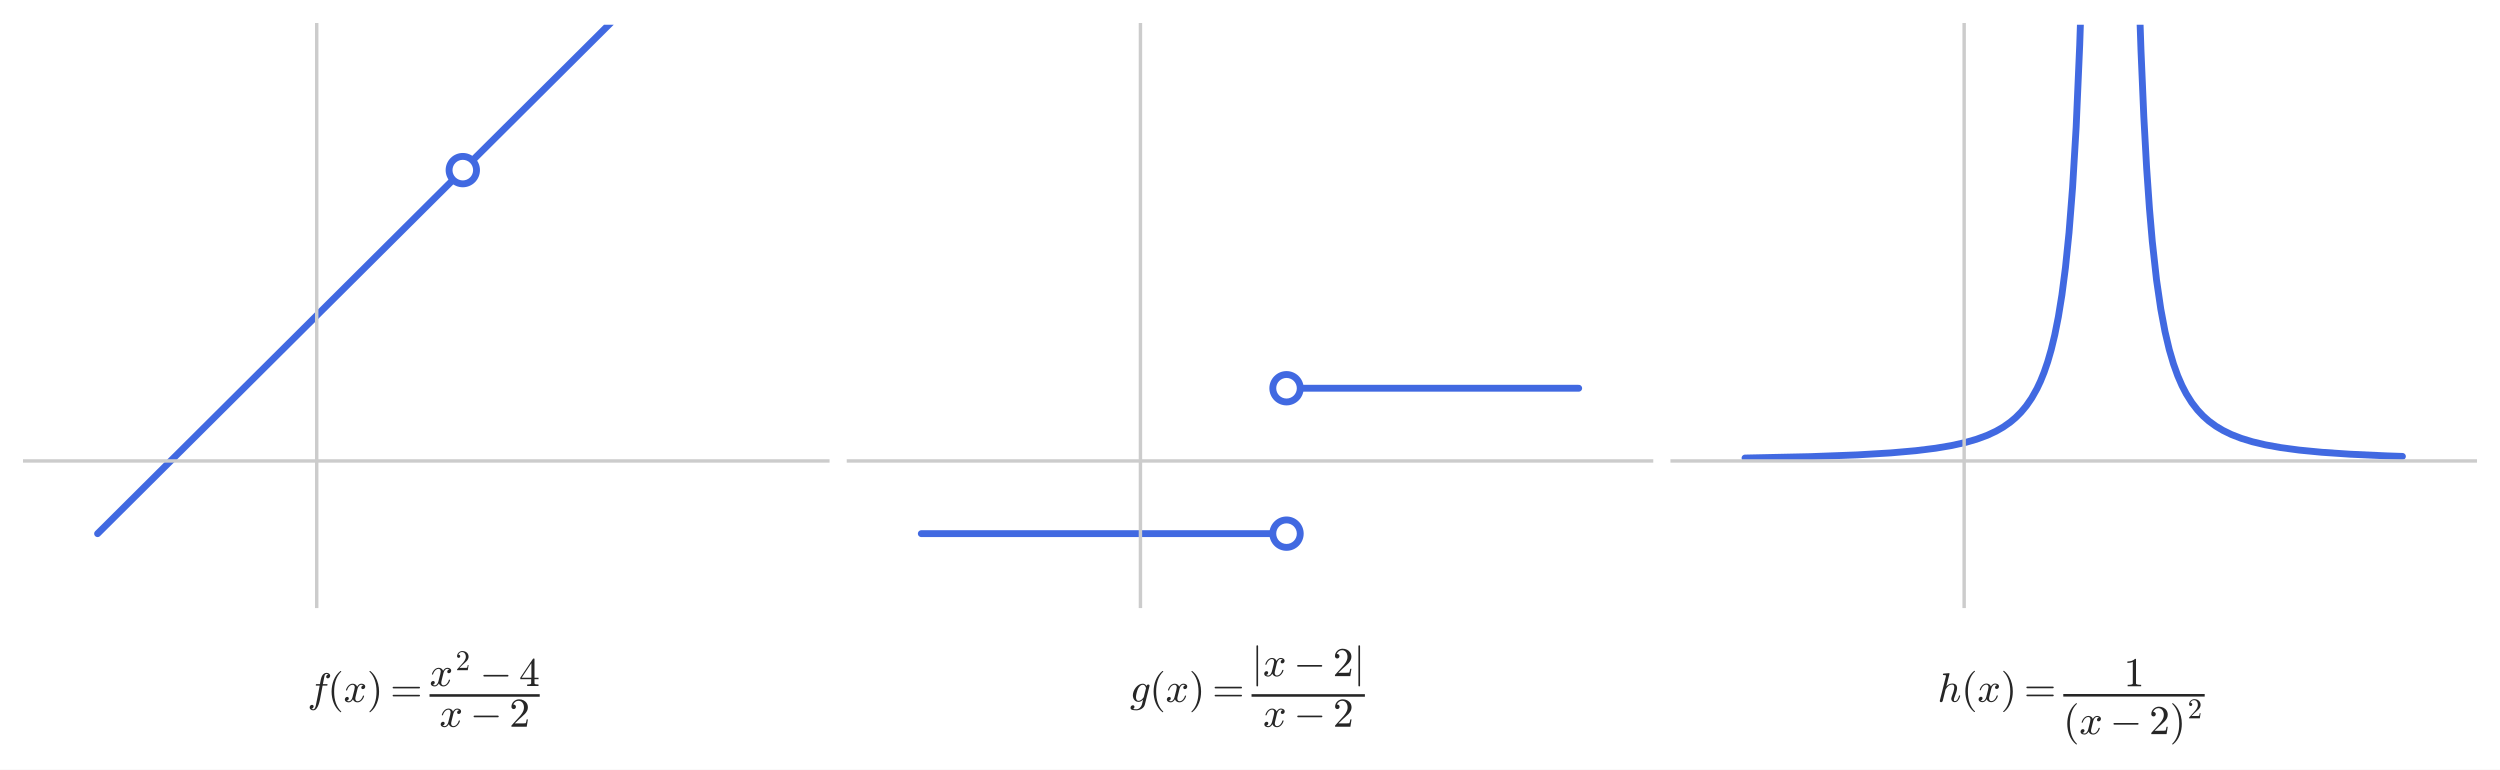
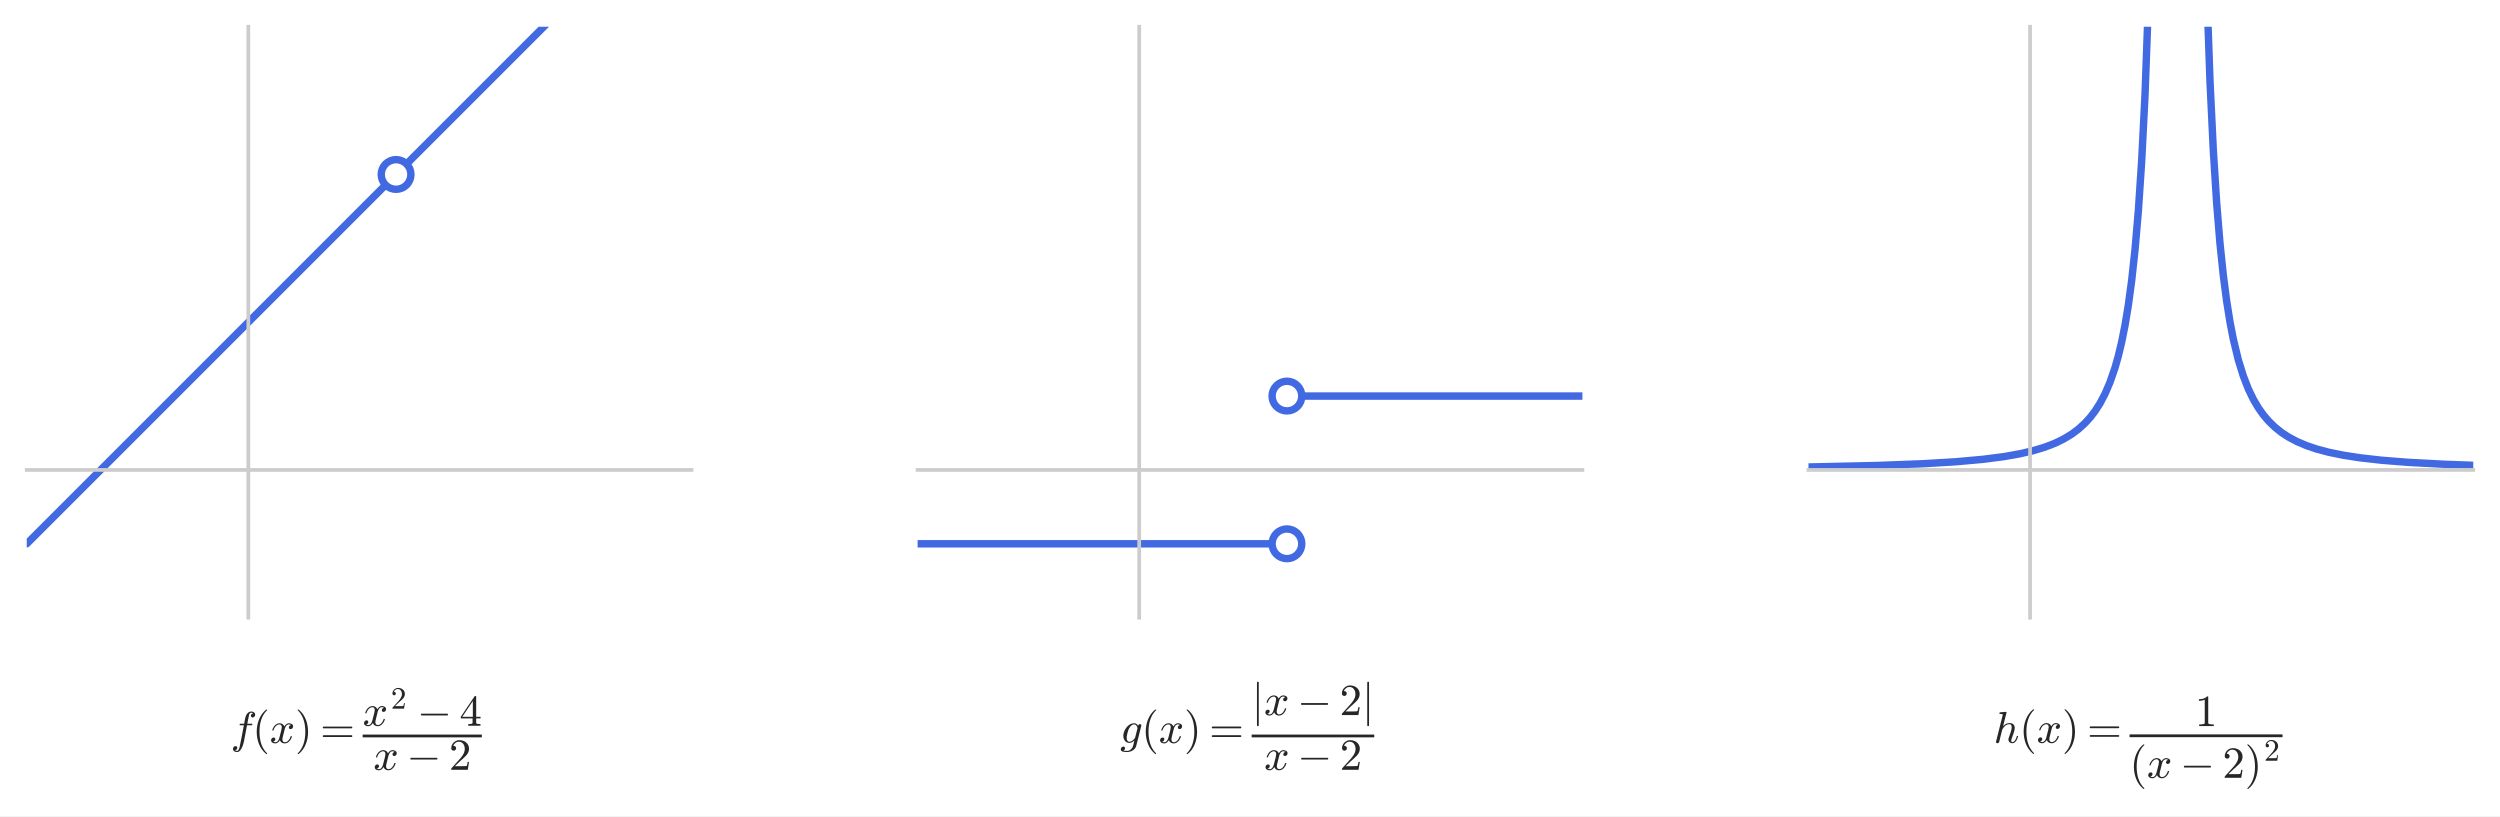
- <svg xmlns="http://www.w3.org/2000/svg" xmlns:xlink="http://www.w3.org/1999/xlink" width="728.4pt" height="224.242pt" viewBox="0 0 728.4 224.242" version="1.1">
+ <svg xmlns="http://www.w3.org/2000/svg" xmlns:xlink="http://www.w3.org/1999/xlink" width="673.503pt" height="219.883pt" viewBox="0 0 673.503 219.883" version="1.1">
  <defs>
    <style type="text/css">*{stroke-linejoin: round; stroke-linecap: butt}</style>
  </defs>
  <g id="figure_1">
    <g id="patch_1">
-       <path d="M 0 224.242  L 728.4 224.242  L 728.4 0  L 0 0  z " style="fill: #ffffff" />
+       <path d="M 0 219.883  L 673.503 219.883  L 673.503 -0  L 0 -0  z " style="fill: #ffffff" />
    </g>
    <g id="axes_1">
      <g id="patch_2">
-         <path d="M 7.2 176.668  L 241.2 176.668  L 241.2 7.2  L 7.2 7.2  z " style="fill: #ffffff" />
+         <path d="M 7.2 166.403  L 186.303 166.403  L 186.303 7.2  L 7.2 7.2  z " style="fill: #ffffff" />
      </g>
      <g id="matplotlib.axis_1">
        <g id="xtick_1">
          <g id="line2d_1" />
        </g>
        <g id="xtick_2">
          <g id="line2d_2" />
        </g>
        <g id="xtick_3">
          <g id="line2d_3" />
        </g>
        <g id="xtick_4">
          <g id="line2d_4" />
        </g>
        <g id="xtick_5">
          <g id="line2d_5" />
        </g>
      </g>
      <g id="matplotlib.axis_2">
        <g id="ytick_1">
          <g id="line2d_6" />
        </g>
        <g id="ytick_2">
          <g id="line2d_7" />
        </g>
        <g id="ytick_3">
          <g id="line2d_8" />
        </g>
        <g id="ytick_4">
          <g id="line2d_9" />
        </g>
        <g id="ytick_5">
          <g id="line2d_10" />
        </g>
-         <g id="ytick_6">
-           <g id="line2d_11" />
-         </g>
-         <g id="ytick_7">
-           <g id="line2d_12" />
-         </g>
-         <g id="ytick_8">
-           <g id="line2d_13" />
-         </g>
-         <g id="ytick_9">
-           <g id="line2d_14" />
-         </g>
-       </g>
-       <g id="line2d_15">
-         <path d="M 28.431 155.485  L 185.643 -1  L 185.643 -1  " clip-path="url(#p91c2f1d72e)" style="fill: none; stroke: #4169e1; stroke-width: 2; stroke-linecap: round" />
-       </g>
-       <g id="line2d_16">
+       </g>
+       <g id="line2d_11">
+         <path d="M 7.2 146.502  L 154.702 -1  L 154.702 -1  " clip-path="url(#p9914e565e0)" style="fill: none; stroke: #4169e1; stroke-width: 2; stroke-linecap: round" />
+       </g>
+       <g id="line2d_12">
        <defs>
-           <path id="mb3163b42f7" d="M 0 5  C 1.326 5 2.598 4.473 3.536 3.536  C 4.473 2.598 5 1.326 5 0  C 5 -1.326 4.473 -2.598 3.536 -3.536  C 2.598 -4.473 1.326 -5 0 -5  C -1.326 -5 -2.598 -4.473 -3.536 -3.536  C -4.473 -2.598 -5 -1.326 -5 0  C -5 1.326 -4.473 2.598 -3.536 3.536  C -2.598 4.473 -1.326 5 0 5  z " />
+           <path id="m99699dcbfb" d="M 0 4  C 1.061 4 2.078 3.579 2.828 2.828  C 3.579 2.078 4 1.061 4 0  C 4 -1.061 3.579 -2.078 2.828 -2.828  C 2.078 -3.579 1.061 -4 0 -4  C -1.061 -4 -2.078 -3.579 -2.828 -2.828  C -3.579 -2.078 -4 -1.061 -4 0  C -4 1.061 -3.579 2.078 -2.828 2.828  C -2.078 3.579 -1.061 4 0 4  z " style="stroke: #4169e1; stroke-width: 2" />
        </defs>
-         <g clip-path="url(#p91c2f1d72e)">
-           <use xlink:href="#mb3163b42f7" x="134.841" y="49.567" style="fill: #4169e1" />
-         </g>
-       </g>
-       <g id="line2d_17">
-         <defs>
-           <path id="m85e56c9dac" d="M 0 3  C 0.796 3 1.559 2.684 2.121 2.121  C 2.684 1.559 3 0.796 3 0  C 3 -0.796 2.684 -1.559 2.121 -2.121  C 1.559 -2.684 0.796 -3 0 -3  C -0.796 -3 -1.559 -2.684 -2.121 -2.121  C -2.684 -1.559 -3 -0.796 -3 0  C -3 0.796 -2.684 1.559 -2.121 2.121  C -1.559 2.684 -0.796 3 0 3  z " />
-         </defs>
-         <g clip-path="url(#p91c2f1d72e)">
-           <use xlink:href="#m85e56c9dac" x="134.841" y="49.567" style="fill: #ffffff" />
+         <g clip-path="url(#p9914e565e0)">
+           <use xlink:href="#m99699dcbfb" x="106.702" y="47.001" style="fill: #ffffff; stroke: #4169e1; stroke-width: 2" />
        </g>
      </g>
      <g id="patch_3">
-         <path d="M 92.277 176.668  L 92.277 7.2  " style="fill: none; stroke: #cccccc; stroke-linejoin: miter; stroke-linecap: square" />
+         <path d="M 66.901 166.403  L 66.901 7.2  " style="fill: none; stroke: #cccccc; stroke-linejoin: miter; stroke-linecap: square" />
      </g>
      <g id="patch_4">
-         <path d="M 241.2 176.668  L 241.2 7.2  " style="fill: none" />
+         <path d="M 186.303 166.403  L 186.303 7.2  " style="fill: none" />
      </g>
      <g id="patch_5">
-         <path d="M 7.2 134.301  L 241.2 134.301  " style="fill: none; stroke: #cccccc; stroke-linejoin: miter; stroke-linecap: square" />
+         <path d="M 7.2 126.602  L 186.303 126.602  " style="fill: none; stroke: #cccccc; stroke-linejoin: miter; stroke-linecap: square" />
      </g>
      <g id="patch_6">
-         <path d="M 7.2 7.2  L 241.2 7.2  " style="fill: none" />
+         <path d="M 7.2 7.2  L 186.303 7.2  " style="fill: none" />
      </g>
      <g id="text_1">
-         <g style="fill: #262626" transform="translate(89.57976 204.5621) scale(0.12 -0.12)">
+         <g style="fill: #262626" transform="translate(62.13145 200.2032) scale(0.12 -0.12)">
          <defs>
            <path id="Cmmi10-66" d="M 622 -1056  Q 741 -1147 909 -1147  Q 1138 -1147 1281 -641  Q 1341 -397 1606 966  L 1900 2534  L 1350 2534  Q 1288 2534 1288 2619  Q 1313 2759 1369 2759  L 1941 2759  L 2016 3175  Q 2053 3369 2084 3508  Q 2116 3647 2152 3765  Q 2188 3884 2259 4031  Q 2369 4241 2555 4377  Q 2741 4513 2956 4513  Q 3097 4513 3230 4461  Q 3363 4409 3447 4306  Q 3531 4203 3531 4063  Q 3531 3900 3423 3779  Q 3316 3659 3163 3659  Q 3059 3659 2986 3723  Q 2913 3788 2913 3891  Q 2913 4031 3008 4136  Q 3103 4241 3244 4256  Q 3125 4347 2950 4347  Q 2853 4347 2767 4256  Q 2681 4166 2656 4063  Q 2616 3900 2478 3181  L 2400 2759  L 3059 2759  Q 3122 2759 3122 2675  Q 3119 2659 3109 2620  Q 3100 2581 3083 2557  Q 3066 2534 3041 2534  L 2356 2534  L 2059 972  Q 2003 631 1929 279  Q 1856 -72 1723 -442  Q 1591 -813 1384 -1063  Q 1178 -1313 897 -1313  Q 681 -1313 511 -1189  Q 341 -1066 341 -863  Q 341 -700 445 -579  Q 550 -459 709 -459  Q 816 -459 887 -523  Q 959 -588 959 -691  Q 959 -828 857 -942  Q 756 -1056 622 -1056  z " transform="scale(0.015625)" />
            <path id="Cmr10-28" d="M 1984 -1588  Q 1628 -1306 1370 -942  Q 1113 -578 948 -165  Q 784 247 703 697  Q 622 1147 622 1600  Q 622 2059 703 2509  Q 784 2959 951 3375  Q 1119 3791 1378 4153  Q 1638 4516 1984 4788  Q 1984 4800 2016 4800  L 2075 4800  Q 2094 4800 2109 4783  Q 2125 4766 2125 4744  Q 2125 4716 2113 4703  Q 1800 4397 1592 4047  Q 1384 3697 1257 3301  Q 1131 2906 1075 2482  Q 1019 2059 1019 1600  Q 1019 -434 2106 -1491  Q 2125 -1509 2125 -1544  Q 2125 -1559 2108 -1579  Q 2091 -1600 2075 -1600  L 2016 -1600  Q 1984 -1600 1984 -1588  z " transform="scale(0.015625)" />
            <path id="Cmmi10-78" d="M 500 184  Q 613 97 819 97  Q 1019 97 1172 289  Q 1325 481 1381 709  L 1672 1844  Q 1741 2153 1741 2266  Q 1741 2425 1652 2544  Q 1563 2663 1403 2663  Q 1200 2663 1022 2536  Q 844 2409 722 2214  Q 600 2019 550 1819  Q 538 1778 500 1778  L 422 1778  Q 372 1778 372 1838  L 372 1856  Q 434 2094 584 2320  Q 734 2547 951 2687  Q 1169 2828 1416 2828  Q 1650 2828 1839 2703  Q 2028 2578 2106 2363  Q 2216 2559 2386 2693  Q 2556 2828 2759 2828  Q 2897 2828 3040 2779  Q 3184 2731 3275 2631  Q 3366 2531 3366 2381  Q 3366 2219 3261 2101  Q 3156 1984 2994 1984  Q 2891 1984 2822 2050  Q 2753 2116 2753 2216  Q 2753 2350 2845 2451  Q 2938 2553 3066 2572  Q 2950 2663 2747 2663  Q 2541 2663 2389 2472  Q 2238 2281 2175 2047  L 1894 916  Q 1825 659 1825 494  Q 1825 331 1917 214  Q 2009 97 2163 97  Q 2463 97 2698 361  Q 2934 625 3009 941  Q 3022 978 3059 978  L 3138 978  Q 3163 978 3178 961  Q 3194 944 3194 922  Q 3194 916 3188 903  Q 3097 522 2806 225  Q 2516 -72 2150 -72  Q 1916 -72 1727 54  Q 1538 181 1459 397  Q 1359 209 1182 68  Q 1006 -72 806 -72  Q 669 -72 523 -23  Q 378 25 287 125  Q 197 225 197 378  Q 197 528 301 651  Q 406 775 563 775  Q 669 775 741 711  Q 813 647 813 544  Q 813 409 723 309  Q 634 209 500 184  z " transform="scale(0.015625)" />
            <path id="Cmr10-29" d="M 416 -1600  Q 359 -1600 359 -1544  Q 359 -1516 372 -1503  Q 1466 -434 1466 1600  Q 1466 3634 384 4691  Q 359 4706 359 4744  Q 359 4766 376 4783  Q 394 4800 416 4800  L 475 4800  Q 494 4800 506 4788  Q 966 4425 1272 3906  Q 1578 3388 1720 2800  Q 1863 2213 1863 1600  Q 1863 1147 1786 708  Q 1709 269 1542 -157  Q 1375 -584 1119 -945  Q 863 -1306 506 -1588  Q 494 -1600 475 -1600  L 416 -1600  z " transform="scale(0.015625)" />
            <path id="Cmr10-3d" d="M 481 850  Q 428 850 393 890  Q 359 931 359 978  Q 359 1031 393 1068  Q 428 1106 481 1106  L 4500 1106  Q 4547 1106 4581 1068  Q 4616 1031 4616 978  Q 4616 931 4581 890  Q 4547 850 4500 850  L 481 850  z M 481 2094  Q 428 2094 393 2131  Q 359 2169 359 2222  Q 359 2269 393 2309  Q 428 2350 481 2350  L 4500 2350  Q 4547 2350 4581 2309  Q 4616 2269 4616 2222  Q 4616 2169 4581 2131  Q 4547 2094 4500 2094  L 481 2094  z " transform="scale(0.015625)" />
            <path id="Cmr10-32" d="M 319 0  L 319 172  Q 319 188 331 206  L 1325 1306  Q 1550 1550 1690 1715  Q 1831 1881 1968 2097  Q 2106 2313 2186 2536  Q 2266 2759 2266 3009  Q 2266 3272 2169 3511  Q 2072 3750 1880 3894  Q 1688 4038 1416 4038  Q 1138 4038 916 3870  Q 694 3703 603 3438  Q 628 3444 672 3444  Q 816 3444 917 3347  Q 1019 3250 1019 3097  Q 1019 2950 917 2848  Q 816 2747 672 2747  Q 522 2747 420 2851  Q 319 2956 319 3097  Q 319 3338 409 3548  Q 500 3759 670 3923  Q 841 4088 1055 4175  Q 1269 4263 1509 4263  Q 1875 4263 2190 4108  Q 2506 3953 2690 3670  Q 2875 3388 2875 3009  Q 2875 2731 2753 2481  Q 2631 2231 2440 2026  Q 2250 1822 1953 1562  Q 1656 1303 1563 1216  L 838 519  L 1453 519  Q 1906 519 2211 526  Q 2516 534 2534 550  Q 2609 631 2688 1141  L 2875 1141  L 2694 0  L 319 0  z " transform="scale(0.015625)" />
            <path id="Cmsy10-a1" d="M 653 1472  Q 600 1472 565 1512  Q 531 1553 531 1600  Q 531 1647 565 1687  Q 600 1728 653 1728  L 4325 1728  Q 4375 1728 4408 1687  Q 4441 1647 4441 1600  Q 4441 1553 4408 1512  Q 4375 1472 4325 1472  L 653 1472  z " transform="scale(0.015625)" />
            <path id="Cmr10-34" d="M 178 1056  L 178 1281  L 2156 4231  Q 2178 4263 2222 4263  L 2316 4263  Q 2388 4263 2388 4191  L 2388 1281  L 3016 1281  L 3016 1056  L 2388 1056  L 2388 428  Q 2388 297 2575 261  Q 2763 225 3009 225  L 3009 0  L 1247 0  L 1247 225  Q 1494 225 1681 261  Q 1869 297 1869 428  L 1869 1056  L 178 1056  z M 391 1281  L 1906 1281  L 1906 3547  L 391 1281  z " transform="scale(0.015625)" />
          </defs>
          <use xlink:href="#Cmmi10-66" transform="translate(0 0.484375)" />
          <use xlink:href="#Cmr10-28" transform="translate(48.87695 0.484375)" />
          <use xlink:href="#Cmmi10-78" transform="translate(87.69531 0.484375)" />
          <use xlink:href="#Cmr10-29" transform="translate(144.7754 0.484375)" />
          <use xlink:href="#Cmr10-3d" transform="translate(201.1523 0.484375)" />
          <use xlink:href="#Cmmi10-78" transform="translate(296.3965 39.10938)" />
          <use xlink:href="#Cmr10-32" transform="translate(359.7798 77.37344) scale(0.7)" />
          <use xlink:href="#Cmsy10-a1" transform="translate(418.7158 39.10938)" />
          <use xlink:href="#Cmr10-34" transform="translate(513.9599 39.10938)" />
          <use xlink:href="#Cmmi10-78" transform="translate(320.3965 -59.875)" />
          <use xlink:href="#Cmsy10-a1" transform="translate(395.0352 -59.875)" />
          <use xlink:href="#Cmr10-32" transform="translate(490.2793 -59.875)" />
          <path d="M 296.396 12.984  L 296.396 19.234  L 563.96 19.234  L 563.96 12.984  L 296.396 12.984  z " />
        </g>
      </g>
    </g>
    <g id="axes_2">
      <g id="patch_7">
-         <path d="M 247.2 176.668  L 481.2 176.668  L 481.2 7.2  L 247.2 7.2  z " style="fill: #ffffff" />
+         <path d="M 247.2 166.403  L 426.303 166.403  L 426.303 7.2  L 247.2 7.2  z " style="fill: #ffffff" />
      </g>
      <g id="matplotlib.axis_3">
        <g id="xtick_6">
+           <g id="line2d_13" />
+         </g>
+         <g id="xtick_7">
+           <g id="line2d_14" />
+         </g>
+         <g id="xtick_8">
+           <g id="line2d_15" />
+         </g>
+         <g id="xtick_9">
+           <g id="line2d_16" />
+         </g>
+         <g id="xtick_10">
+           <g id="line2d_17" />
+         </g>
+       </g>
+       <g id="matplotlib.axis_4">
+         <g id="ytick_6">
          <g id="line2d_18" />
        </g>
-         <g id="xtick_7">
+         <g id="ytick_7">
          <g id="line2d_19" />
        </g>
-         <g id="xtick_8">
+         <g id="ytick_8">
          <g id="line2d_20" />
        </g>
-         <g id="xtick_9">
+         <g id="ytick_9">
          <g id="line2d_21" />
        </g>
-         <g id="xtick_10">
+         <g id="ytick_10">
          <g id="line2d_22" />
        </g>
      </g>
-       <g id="matplotlib.axis_4">
-         <g id="ytick_10">
-           <g id="line2d_23" />
-         </g>
-         <g id="ytick_11">
-           <g id="line2d_24" />
-         </g>
-         <g id="ytick_12">
-           <g id="line2d_25" />
-         </g>
-         <g id="ytick_13">
-           <g id="line2d_26" />
-         </g>
-         <g id="ytick_14">
-           <g id="line2d_27" />
-         </g>
-         <g id="ytick_15">
-           <g id="line2d_28" />
-         </g>
-         <g id="ytick_16">
-           <g id="line2d_29" />
-         </g>
-         <g id="ytick_17">
-           <g id="line2d_30" />
-         </g>
-         <g id="ytick_18">
-           <g id="line2d_31" />
-         </g>
-       </g>
-       <g id="line2d_32">
-         <path d="M 268.431 155.485  L 373.777 155.485  L 373.777 155.485  " clip-path="url(#p4541526964)" style="fill: none; stroke: #4169e1; stroke-width: 2; stroke-linecap: round" />
-       </g>
-       <g id="line2d_33">
-         <path d="M 375.905 113.118  L 459.968 113.118  L 459.968 113.118  " clip-path="url(#p4541526964)" style="fill: none; stroke: #4169e1; stroke-width: 2; stroke-linecap: round" />
-       </g>
-       <g id="line2d_34">
-         <g clip-path="url(#p4541526964)">
-           <use xlink:href="#mb3163b42f7" x="374.841" y="155.485" style="fill: #4169e1" />
-         </g>
-       </g>
-       <g id="line2d_35">
-         <g clip-path="url(#p4541526964)">
-           <use xlink:href="#m85e56c9dac" x="374.841" y="155.485" style="fill: #ffffff" />
-         </g>
-       </g>
-       <g id="line2d_36">
-         <g clip-path="url(#p4541526964)">
-           <use xlink:href="#mb3163b42f7" x="374.841" y="113.118" style="fill: #4169e1" />
-         </g>
-       </g>
-       <g id="line2d_37">
-         <g clip-path="url(#p4541526964)">
-           <use xlink:href="#m85e56c9dac" x="374.841" y="113.118" style="fill: #ffffff" />
+       <g id="line2d_23">
+         <path d="M 247.2 146.502  L 346.402 146.502  L 346.402 146.502  " clip-path="url(#p0f8d7a2637)" style="fill: none; stroke: #4169e1; stroke-width: 2; stroke-linecap: round" />
+       </g>
+       <g id="line2d_24">
+         <path d="M 346.851 106.702  L 426.303 106.702  L 426.303 106.702  " clip-path="url(#p0f8d7a2637)" style="fill: none; stroke: #4169e1; stroke-width: 2; stroke-linecap: round" />
+       </g>
+       <g id="line2d_25">
+         <g clip-path="url(#p0f8d7a2637)">
+           <use xlink:href="#m99699dcbfb" x="346.702" y="146.502" style="fill: #ffffff; stroke: #4169e1; stroke-width: 2" />
+         </g>
+       </g>
+       <g id="line2d_26">
+         <g clip-path="url(#p0f8d7a2637)">
+           <use xlink:href="#m99699dcbfb" x="346.702" y="106.702" style="fill: #ffffff; stroke: #4169e1; stroke-width: 2" />
        </g>
      </g>
      <g id="patch_8">
-         <path d="M 332.277 176.668  L 332.277 7.2  " style="fill: none; stroke: #cccccc; stroke-linejoin: miter; stroke-linecap: square" />
+         <path d="M 306.901 166.403  L 306.901 7.2  " style="fill: none; stroke: #cccccc; stroke-linejoin: miter; stroke-linecap: square" />
      </g>
      <g id="patch_9">
-         <path d="M 481.2 176.668  L 481.2 7.2  " style="fill: none" />
+         <path d="M 426.303 166.403  L 426.303 7.2  " style="fill: none" />
      </g>
      <g id="patch_10">
-         <path d="M 247.2 134.301  L 481.2 134.301  " style="fill: none; stroke: #cccccc; stroke-linejoin: miter; stroke-linecap: square" />
+         <path d="M 247.2 126.602  L 426.303 126.602  " style="fill: none; stroke: #cccccc; stroke-linejoin: miter; stroke-linecap: square" />
      </g>
      <g id="patch_11">
-         <path d="M 247.2 7.2  L 481.2 7.2  " style="fill: none" />
+         <path d="M 247.2 7.2  L 426.303 7.2  " style="fill: none" />
      </g>
      <g id="text_2">
-         <g style="fill: #262626" transform="translate(329.2198 204.5621) scale(0.12 -0.12)">
+         <g style="fill: #262626" transform="translate(301.7715 200.2032) scale(0.12 -0.12)">
          <defs>
            <path id="Cmmi10-67" d="M 91 -916  Q 91 -759 198 -642  Q 306 -525 459 -525  Q 563 -525 633 -589  Q 703 -653 703 -756  Q 703 -872 637 -964  Q 572 -1056 469 -1094  Q 641 -1147 1006 -1147  Q 1300 -1147 1544 -920  Q 1788 -694 1863 -397  L 2047 353  Q 1700 0 1325 0  Q 1050 0 854 140  Q 659 281 556 515  Q 453 750 453 1013  Q 453 1306 573 1628  Q 694 1950 911 2225  Q 1128 2500 1409 2664  Q 1691 2828 2003 2828  Q 2191 2828 2341 2725  Q 2491 2622 2578 2450  Q 2641 2700 2853 2700  Q 2934 2700 2990 2651  Q 3047 2603 3047 2522  Q 3047 2503 3045 2493  Q 3044 2484 3041 2472  L 2309 -434  Q 2259 -634 2125 -800  Q 1991 -966 1809 -1077  Q 1628 -1188 1412 -1250  Q 1197 -1313 997 -1313  Q 631 -1313 361 -1242  Q 91 -1172 91 -916  z M 1338 166  Q 1747 166 2144 728  L 2497 2125  Q 2453 2347 2322 2505  Q 2191 2663 1991 2663  Q 1778 2663 1589 2489  Q 1400 2316 1275 2075  Q 1156 1844 1045 1411  Q 934 978 934 728  Q 934 509 1034 337  Q 1134 166 1338 166  z " transform="scale(0.015625)" />
            <path id="Cmsy10-6a" d="M 763 -1484  L 763 4684  Q 763 4734 800 4767  Q 838 4800 891 4800  Q 938 4800 978 4767  Q 1019 4734 1019 4684  L 1019 -1484  Q 1019 -1534 978 -1567  Q 938 -1600 891 -1600  Q 838 -1600 800 -1567  Q 763 -1534 763 -1484  z " transform="scale(0.015625)" />
          </defs>
          <use xlink:href="#Cmmi10-67" transform="translate(0 0.5)" />
          <use xlink:href="#Cmr10-28" transform="translate(47.70508 0.5)" />
          <use xlink:href="#Cmmi10-78" transform="translate(86.52344 0.5)" />
          <use xlink:href="#Cmr10-29" transform="translate(143.6035 0.5)" />
          <use xlink:href="#Cmr10-3d" transform="translate(199.9805 0.5)" />
          <use xlink:href="#Cmsy10-6a" transform="translate(295.2246 63)" />
          <use xlink:href="#Cmmi10-78" transform="translate(322.9102 63)" />
          <use xlink:href="#Cmsy10-a1" transform="translate(397.5488 63)" />
          <use xlink:href="#Cmr10-32" transform="translate(492.793 63)" />
          <use xlink:href="#Cmsy10-6a" transform="translate(542.793 63)" />
          <use xlink:href="#Cmmi10-78" transform="translate(323.2246 -59.85938)" />
          <use xlink:href="#Cmsy10-a1" transform="translate(397.8633 -59.85938)" />
          <use xlink:href="#Cmr10-32" transform="translate(493.1074 -59.85938)" />
          <path d="M 295.225 13  L 295.225 19.25  L 570.479 19.25  L 570.479 13  L 295.225 13  z " />
        </g>
      </g>
    </g>
    <g id="axes_3">
      <g id="patch_12">
-         <path d="M 487.2 176.668  L 721.2 176.668  L 721.2 7.2  L 487.2 7.2  z " style="fill: #ffffff" />
+         <path d="M 487.2 166.403  L 666.303 166.403  L 666.303 7.2  L 487.2 7.2  z " style="fill: #ffffff" />
      </g>
      <g id="matplotlib.axis_5">
        <g id="xtick_11">
-           <g id="line2d_38" />
+           <g id="line2d_27" />
        </g>
        <g id="xtick_12">
-           <g id="line2d_39" />
+           <g id="line2d_28" />
        </g>
        <g id="xtick_13">
-           <g id="line2d_40" />
+           <g id="line2d_29" />
        </g>
        <g id="xtick_14">
-           <g id="line2d_41" />
+           <g id="line2d_30" />
        </g>
        <g id="xtick_15">
-           <g id="line2d_42" />
+           <g id="line2d_31" />
        </g>
      </g>
      <g id="matplotlib.axis_6">
-         <g id="ytick_19">
-           <g id="line2d_43" />
-         </g>
-         <g id="ytick_20">
-           <g id="line2d_44" />
-         </g>
-         <g id="ytick_21">
-           <g id="line2d_45" />
-         </g>
-         <g id="ytick_22">
-           <g id="line2d_46" />
-         </g>
-         <g id="ytick_23">
-           <g id="line2d_47" />
-         </g>
-         <g id="ytick_24">
-           <g id="line2d_48" />
-         </g>
-         <g id="ytick_25">
-           <g id="line2d_49" />
-         </g>
-         <g id="ytick_26">
-           <g id="line2d_50" />
-         </g>
-         <g id="ytick_27">
-           <g id="line2d_51" />
-         </g>
-       </g>
-       <g id="line2d_52">
-         <path d="M 508.431 133.454  L 527.622 133.04  L 541.108 132.536  L 550.963 131.95  L 558.224 131.308  L 563.93 130.6  L 568.598 129.815  L 572.747 128.886  L 575.859 127.987  L 578.972 126.844  L 581.565 125.636  L 583.64 124.446  L 585.714 122.992  L 587.27 121.679  L 588.826 120.124  L 590.383 118.262  L 591.939 116.009  L 593.495 113.245  L 594.532 111.039  L 595.569 108.467  L 596.607 105.444  L 597.644 101.857  L 598.681 97.558  L 599.719 92.344  L 600.756 85.936  L 601.794 77.939  L 602.831 67.782  L 603.868 54.61  L 604.906 37.1  L 605.943 13.114  L 606.416 -1  L 606.416 -1  " clip-path="url(#p00737f0365)" style="fill: none; stroke: #4169e1; stroke-width: 2; stroke-linecap: round" />
-       </g>
-       <g id="line2d_53">
-         <path d="M 623.268 -1  L 623.797 14.7  L 624.621 33.993  L 625.444 48.968  L 626.268 60.824  L 627.091 70.37  L 628.326 81.545  L 629.562 90.027  L 630.797 96.616  L 632.032 101.837  L 633.267 106.044  L 634.502 109.483  L 635.738 112.33  L 636.973 114.714  L 638.62 117.333  L 640.267 119.46  L 641.914 121.211  L 643.561 122.669  L 645.619 124.173  L 647.678 125.403  L 650.148 126.605  L 653.031 127.723  L 656.324 128.726  L 660.03 129.603  L 664.559 130.42  L 669.912 131.138  L 676.5 131.778  L 684.734 132.337  L 695.439 132.824  L 699.968 132.977  L 699.968 132.977  " clip-path="url(#p00737f0365)" style="fill: none; stroke: #4169e1; stroke-width: 2; stroke-linecap: round" />
+         <g id="ytick_11">
+           <g id="line2d_32" />
+         </g>
+         <g id="ytick_12">
+           <g id="line2d_33" />
+         </g>
+         <g id="ytick_13">
+           <g id="line2d_34" />
+         </g>
+         <g id="ytick_14">
+           <g id="line2d_35" />
+         </g>
+         <g id="ytick_15">
+           <g id="line2d_36" />
+         </g>
+       </g>
+       <g id="line2d_37">
+         <path d="M 487.2 125.806  L 505.604 125.404  L 518.173 124.924  L 527.15 124.38  L 534.332 123.728  L 539.719 123.032  L 544.208 122.238  L 547.799 121.395  L 550.941 120.439  L 553.634 119.395  L 555.879 118.307  L 558.123 116.953  L 559.918 115.615  L 561.714 113.98  L 563.061 112.501  L 564.407 110.746  L 565.754 108.642  L 567.101 106.089  L 568.447 102.951  L 569.794 99.034  L 570.692 95.855  L 571.589 92.094  L 572.487 87.597  L 573.385 82.161  L 574.283 75.504  L 575.18 67.23  L 576.078 56.771  L 576.976 43.284  L 577.874 25.477  L 578.838 -1  L 578.838 -1  " clip-path="url(#p6b718a328d)" style="fill: none; stroke: #4169e1; stroke-width: 2; stroke-linecap: round" />
+       </g>
+       <g id="line2d_38">
+         <path d="M 594.566 -1  L 595.38 21.96  L 596.278 40.66  L 597.175 54.762  L 598.073 65.657  L 598.971 74.25  L 599.869 81.145  L 600.767 86.763  L 601.664 91.4  L 603.011 96.973  L 604.358 101.321  L 605.704 104.777  L 607.051 107.57  L 608.397 109.859  L 609.744 111.759  L 611.091 113.353  L 612.886 115.108  L 614.682 116.535  L 616.477 117.713  L 618.722 118.915  L 621.415 120.062  L 624.108 120.97  L 627.25 121.809  L 631.29 122.638  L 635.779 123.33  L 641.615 123.988  L 648.797 124.558  L 658.223 125.061  L 666.303 125.358  L 666.303 125.358  " clip-path="url(#p6b718a328d)" style="fill: none; stroke: #4169e1; stroke-width: 2; stroke-linecap: round" />
      </g>
      <g id="patch_13">
-         <path d="M 572.277 176.668  L 572.277 7.2  " style="fill: none; stroke: #cccccc; stroke-linejoin: miter; stroke-linecap: square" />
+         <path d="M 546.901 166.403  L 546.901 7.2  " style="fill: none; stroke: #cccccc; stroke-linejoin: miter; stroke-linecap: square" />
      </g>
      <g id="patch_14">
-         <path d="M 721.2 176.668  L 721.2 7.2  " style="fill: none" />
+         <path d="M 666.303 166.403  L 666.303 7.2  " style="fill: none" />
      </g>
      <g id="patch_15">
-         <path d="M 487.2 134.301  L 721.2 134.301  " style="fill: none; stroke: #cccccc; stroke-linejoin: miter; stroke-linecap: square" />
+         <path d="M 487.2 126.602  L 666.303 126.602  " style="fill: none; stroke: #cccccc; stroke-linejoin: miter; stroke-linecap: square" />
      </g>
      <g id="patch_16">
-         <path d="M 487.2 7.2  L 721.2 7.2  " style="fill: none" />
+         <path d="M 487.2 7.2  L 666.303 7.2  " style="fill: none" />
      </g>
      <g id="text_3">
-         <g style="fill: #262626" transform="translate(564.5398 204.5621) scale(0.12 -0.12)">
+         <g style="fill: #262626" transform="translate(537.0915 200.2032) scale(0.12 -0.12)">
          <defs>
            <path id="Cmmi10-68" d="M 341 116  Q 341 153 347 172  L 1275 3872  Q 1300 3981 1306 4044  Q 1306 4147 891 4147  Q 825 4147 825 4231  Q 828 4247 839 4287  Q 850 4328 867 4350  Q 884 4372 916 4372  L 1778 4441  L 1797 4441  Q 1797 4434 1819 4423  Q 1841 4413 1844 4409  Q 1856 4378 1856 4359  L 1356 2363  Q 1750 2828 2291 2828  Q 2516 2828 2680 2750  Q 2844 2672 2936 2514  Q 3028 2356 3028 2138  Q 3028 1875 2911 1503  Q 2794 1131 2619 672  Q 2528 463 2528 288  Q 2528 97 2675 97  Q 2925 97 3092 364  Q 3259 631 3328 941  Q 3341 978 3378 978  L 3456 978  Q 3481 978 3497 961  Q 3513 944 3513 922  Q 3513 916 3506 903  Q 3450 672 3339 448  Q 3228 225 3059 76  Q 2891 -72 2663 -72  Q 2438 -72 2278 83  Q 2119 238 2119 459  Q 2119 578 2169 709  Q 2350 1191 2470 1569  Q 2591 1947 2591 2234  Q 2591 2419 2519 2541  Q 2447 2663 2278 2663  Q 1934 2663 1678 2452  Q 1422 2241 1234 1894  L 800 147  Q 775 50 703 -11  Q 631 -72 538 -72  Q 456 -72 398 -17  Q 341 38 341 116  z " transform="scale(0.015625)" />
            <path id="Cmr10-31" d="M 594 0  L 594 225  Q 1394 225 1394 428  L 1394 3788  Q 1063 3628 556 3628  L 556 3853  Q 1341 3853 1741 4263  L 1831 4263  Q 1853 4263 1873 4245  Q 1894 4228 1894 4206  L 1894 428  Q 1894 225 2694 225  L 2694 0  L 594 0  z " transform="scale(0.015625)" />
          </defs>
          <use xlink:href="#Cmmi10-68" transform="translate(0 0.890625)" />
          <use xlink:href="#Cmr10-28" transform="translate(57.61719 0.890625)" />
          <use xlink:href="#Cmmi10-78" transform="translate(96.43555 0.890625)" />
          <use xlink:href="#Cmr10-29" transform="translate(153.5156 0.890625)" />
          <use xlink:href="#Cmr10-3d" transform="translate(209.8926 0.890625)" />
          <use xlink:href="#Cmr10-31" transform="translate(452.1367 38.39062)" />
          <use xlink:href="#Cmr10-28" transform="translate(305.1367 -77.75)" />
          <use xlink:href="#Cmmi10-78" transform="translate(343.9551 -77.75)" />
          <use xlink:href="#Cmsy10-a1" transform="translate(418.5938 -77.75)" />
          <use xlink:href="#Cmr10-32" transform="translate(513.8379 -77.75)" />
          <use xlink:href="#Cmr10-29" transform="translate(563.8379 -77.75)" />
          <use xlink:href="#Cmr10-32" transform="translate(607.1204 -39.48594) scale(0.7)" />
          <path d="M 305.137 13.391  L 305.137 19.641  L 648.498 19.641  L 648.498 13.391  L 305.137 13.391  z " />
        </g>
      </g>
    </g>
  </g>
  <defs>
-     <clipPath id="p91c2f1d72e">
-       <rect x="7.2" y="7.2" width="234" height="169.468" />
+     <clipPath id="p9914e565e0">
+       <rect x="7.2" y="7.2" width="179.103" height="159.203" />
    </clipPath>
-     <clipPath id="p4541526964">
-       <rect x="247.2" y="7.2" width="234" height="169.468" />
+     <clipPath id="p0f8d7a2637">
+       <rect x="247.2" y="7.2" width="179.103" height="159.203" />
    </clipPath>
-     <clipPath id="p00737f0365">
-       <rect x="487.2" y="7.2" width="234" height="169.468" />
+     <clipPath id="p6b718a328d">
+       <rect x="487.2" y="7.2" width="179.103" height="159.203" />
    </clipPath>
  </defs>
</svg>
